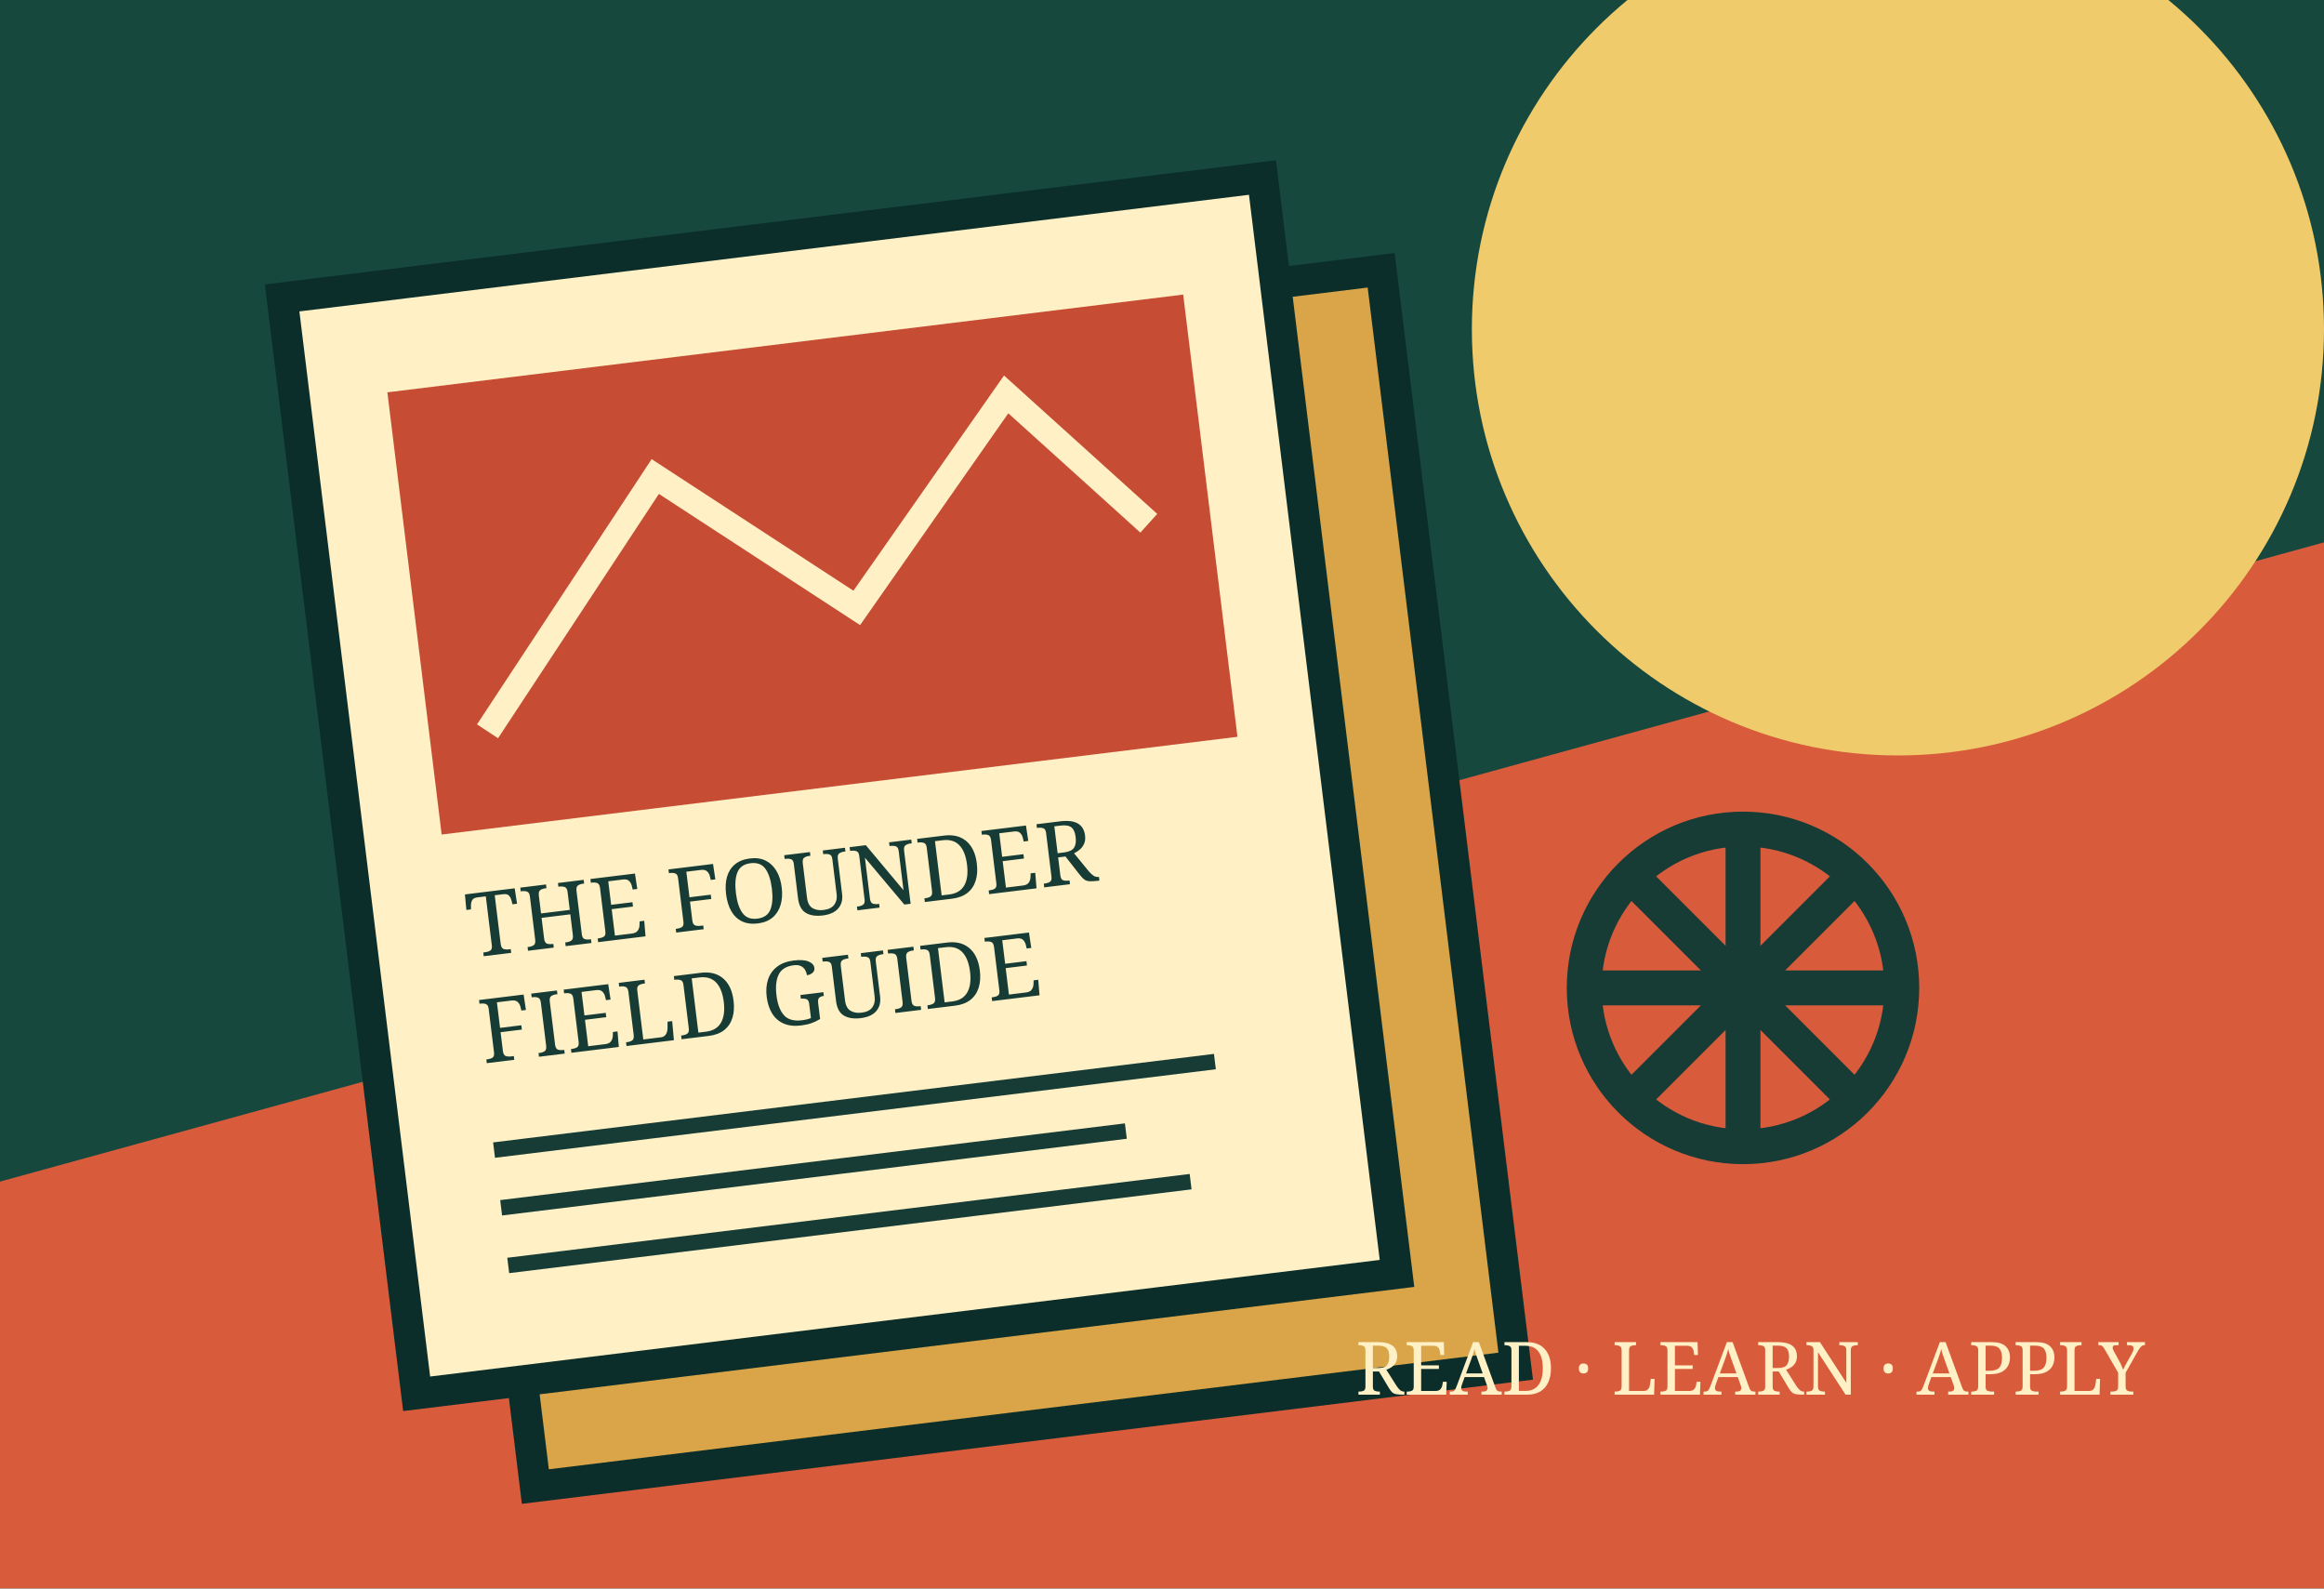
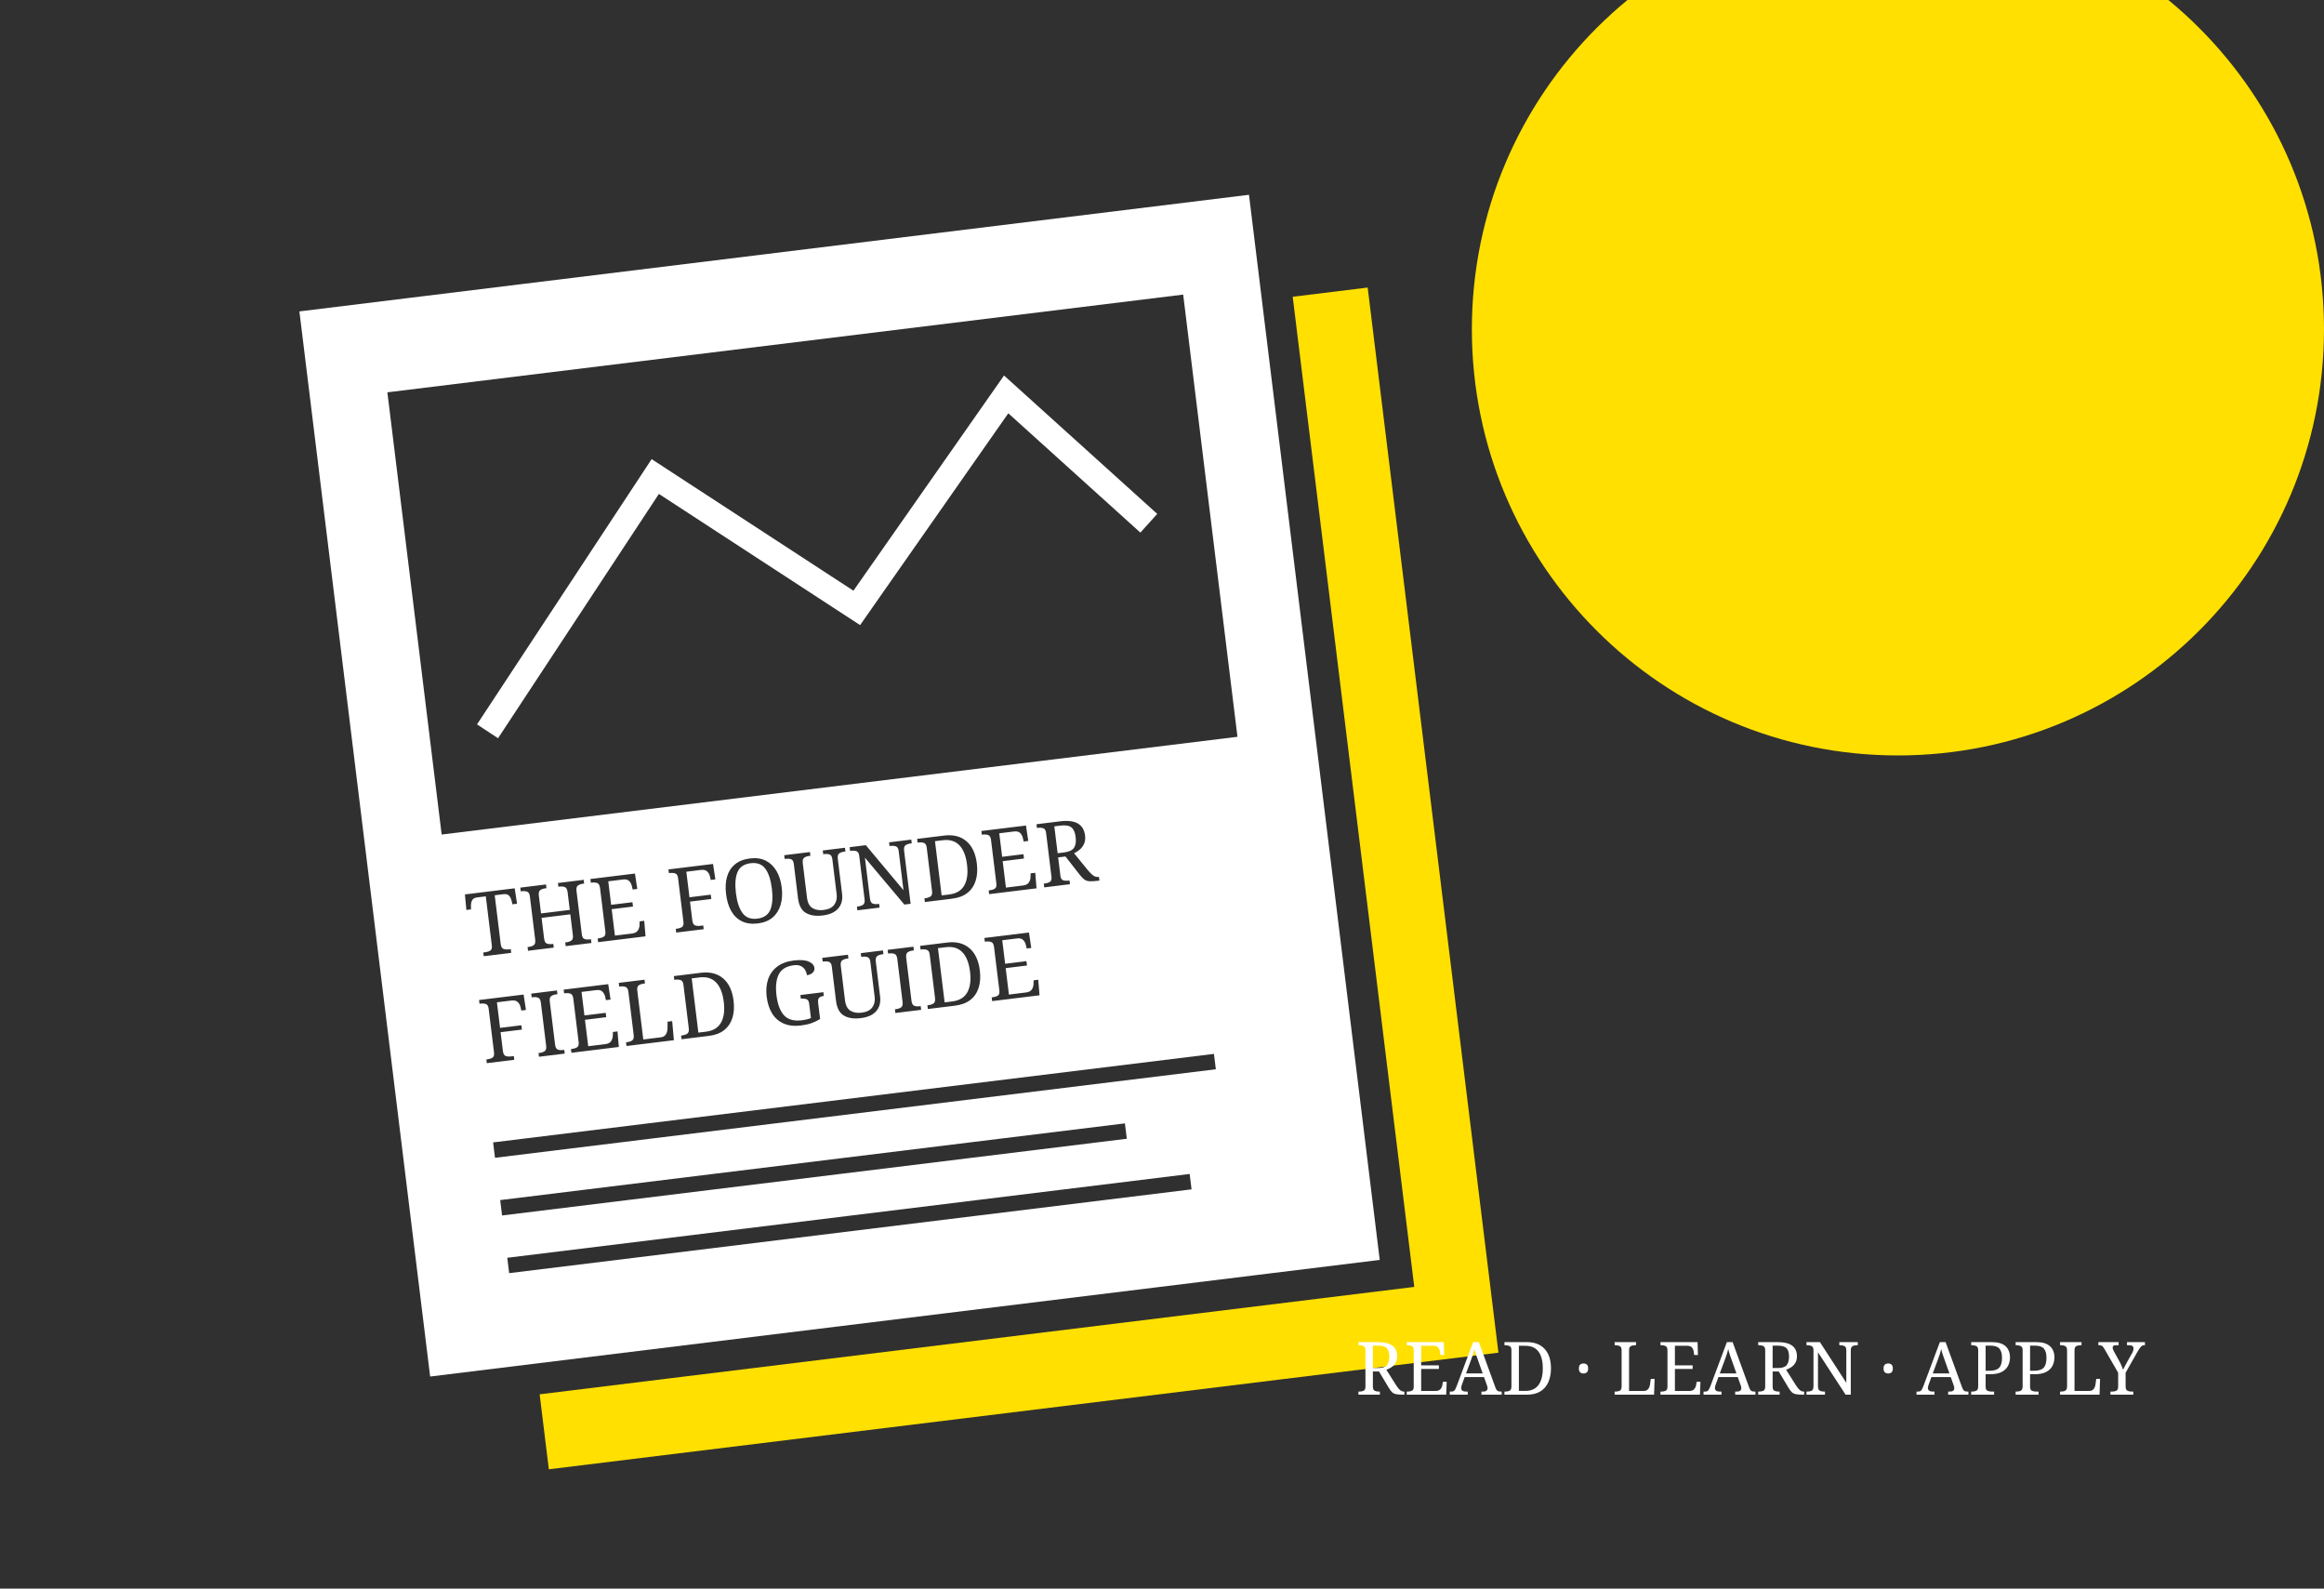
<svg xmlns="http://www.w3.org/2000/svg" viewBox="0 0 1200 820">
  <defs>
    <linearGradient id="b" x2="0" y2="1">
-       <stop stop-color="#16483d" />
-       <stop offset="1" stop-color="#0a282b" />
+       <stop stop-color="#303030" />
+       <stop offset="1" stop-color="#303030" />
    </linearGradient>
  </defs>
-   <rect width="1200" height="820" fill="#16483d" />
-   <path d="M0 610L1200 280V820H0Z" fill="#d85c3c" />
-   <circle cx="980" cy="170" r="220" fill="#f0cb6b" />
+   <rect width="1200" height="820" fill="#303030" />
+   <path d="M0 610L1200 280V820H0Z" fill="#303030" />
+   <circle cx="980" cy="170" r="220" fill="#FFE000" />
  <g transform="translate(180 115) rotate(-7 300 300)">
-     <rect x="55" y="55" width="510" height="570" fill="#d9a548" stroke="#0b2e2a" stroke-width="16" />
-     <rect x="0" y="0" width="510" height="570" fill="#fff0c5" stroke="#0b2e2a" stroke-width="16" />
-     <rect x="48" y="55" width="414" height="230" fill="#c64d34" />
-     <path d="M78 235L180 115 275 195 365 95 430 170" fill="none" stroke="#fff0c5" stroke-width="13" />
-     <text x="55" y="350" font-family="Georgia" font-size="46" fill="#173c35">THE FOUNDER</text>
-     <text x="55" y="405" font-family="Georgia" font-size="46" fill="#173c35">FIELD GUIDE</text>
-     <path d="M55 450H430M55 480H380M55 510H410" stroke="#173c35" stroke-width="8" />
+     <rect x="55" y="55" width="510" height="570" fill="#FFE000" stroke="#303030" stroke-width="16" />
+     <rect x="0" y="0" width="510" height="570" fill="#FFFFFF" stroke="#303030" stroke-width="16" />
+     <rect x="48" y="55" width="414" height="230" fill="#303030" />
+     <path d="M78 235L180 115 275 195 365 95 430 170" fill="none" stroke="#FFFFFF" stroke-width="13" />
+     <text x="55" y="350" font-family="Georgia" font-size="46" fill="#303030">THE FOUNDER</text>
+     <text x="55" y="405" font-family="Georgia" font-size="46" fill="#303030">FIELD GUIDE</text>
+     <path d="M55 450H430M55 480H380M55 510H410" stroke="#303030" stroke-width="8" />
  </g>
-   <g transform="translate(780 410)" fill="none" stroke="#173c35" stroke-width="18">
+   <g transform="translate(780 410)" fill="none" stroke="#303030" stroke-width="18">
    <circle cx="120" cy="100" r="82" />
    <path d="M120 18V182M38 100H202M62 42L178 158M178 42L62 158" />
  </g>
-   <g fill="#fff0c5" font-family="Georgia">
+   <g fill="#FFFFFF" font-family="Georgia">
    <text x="700" y="720" font-size="38">READ · LEARN · APPLY</text>
  </g>
</svg>
